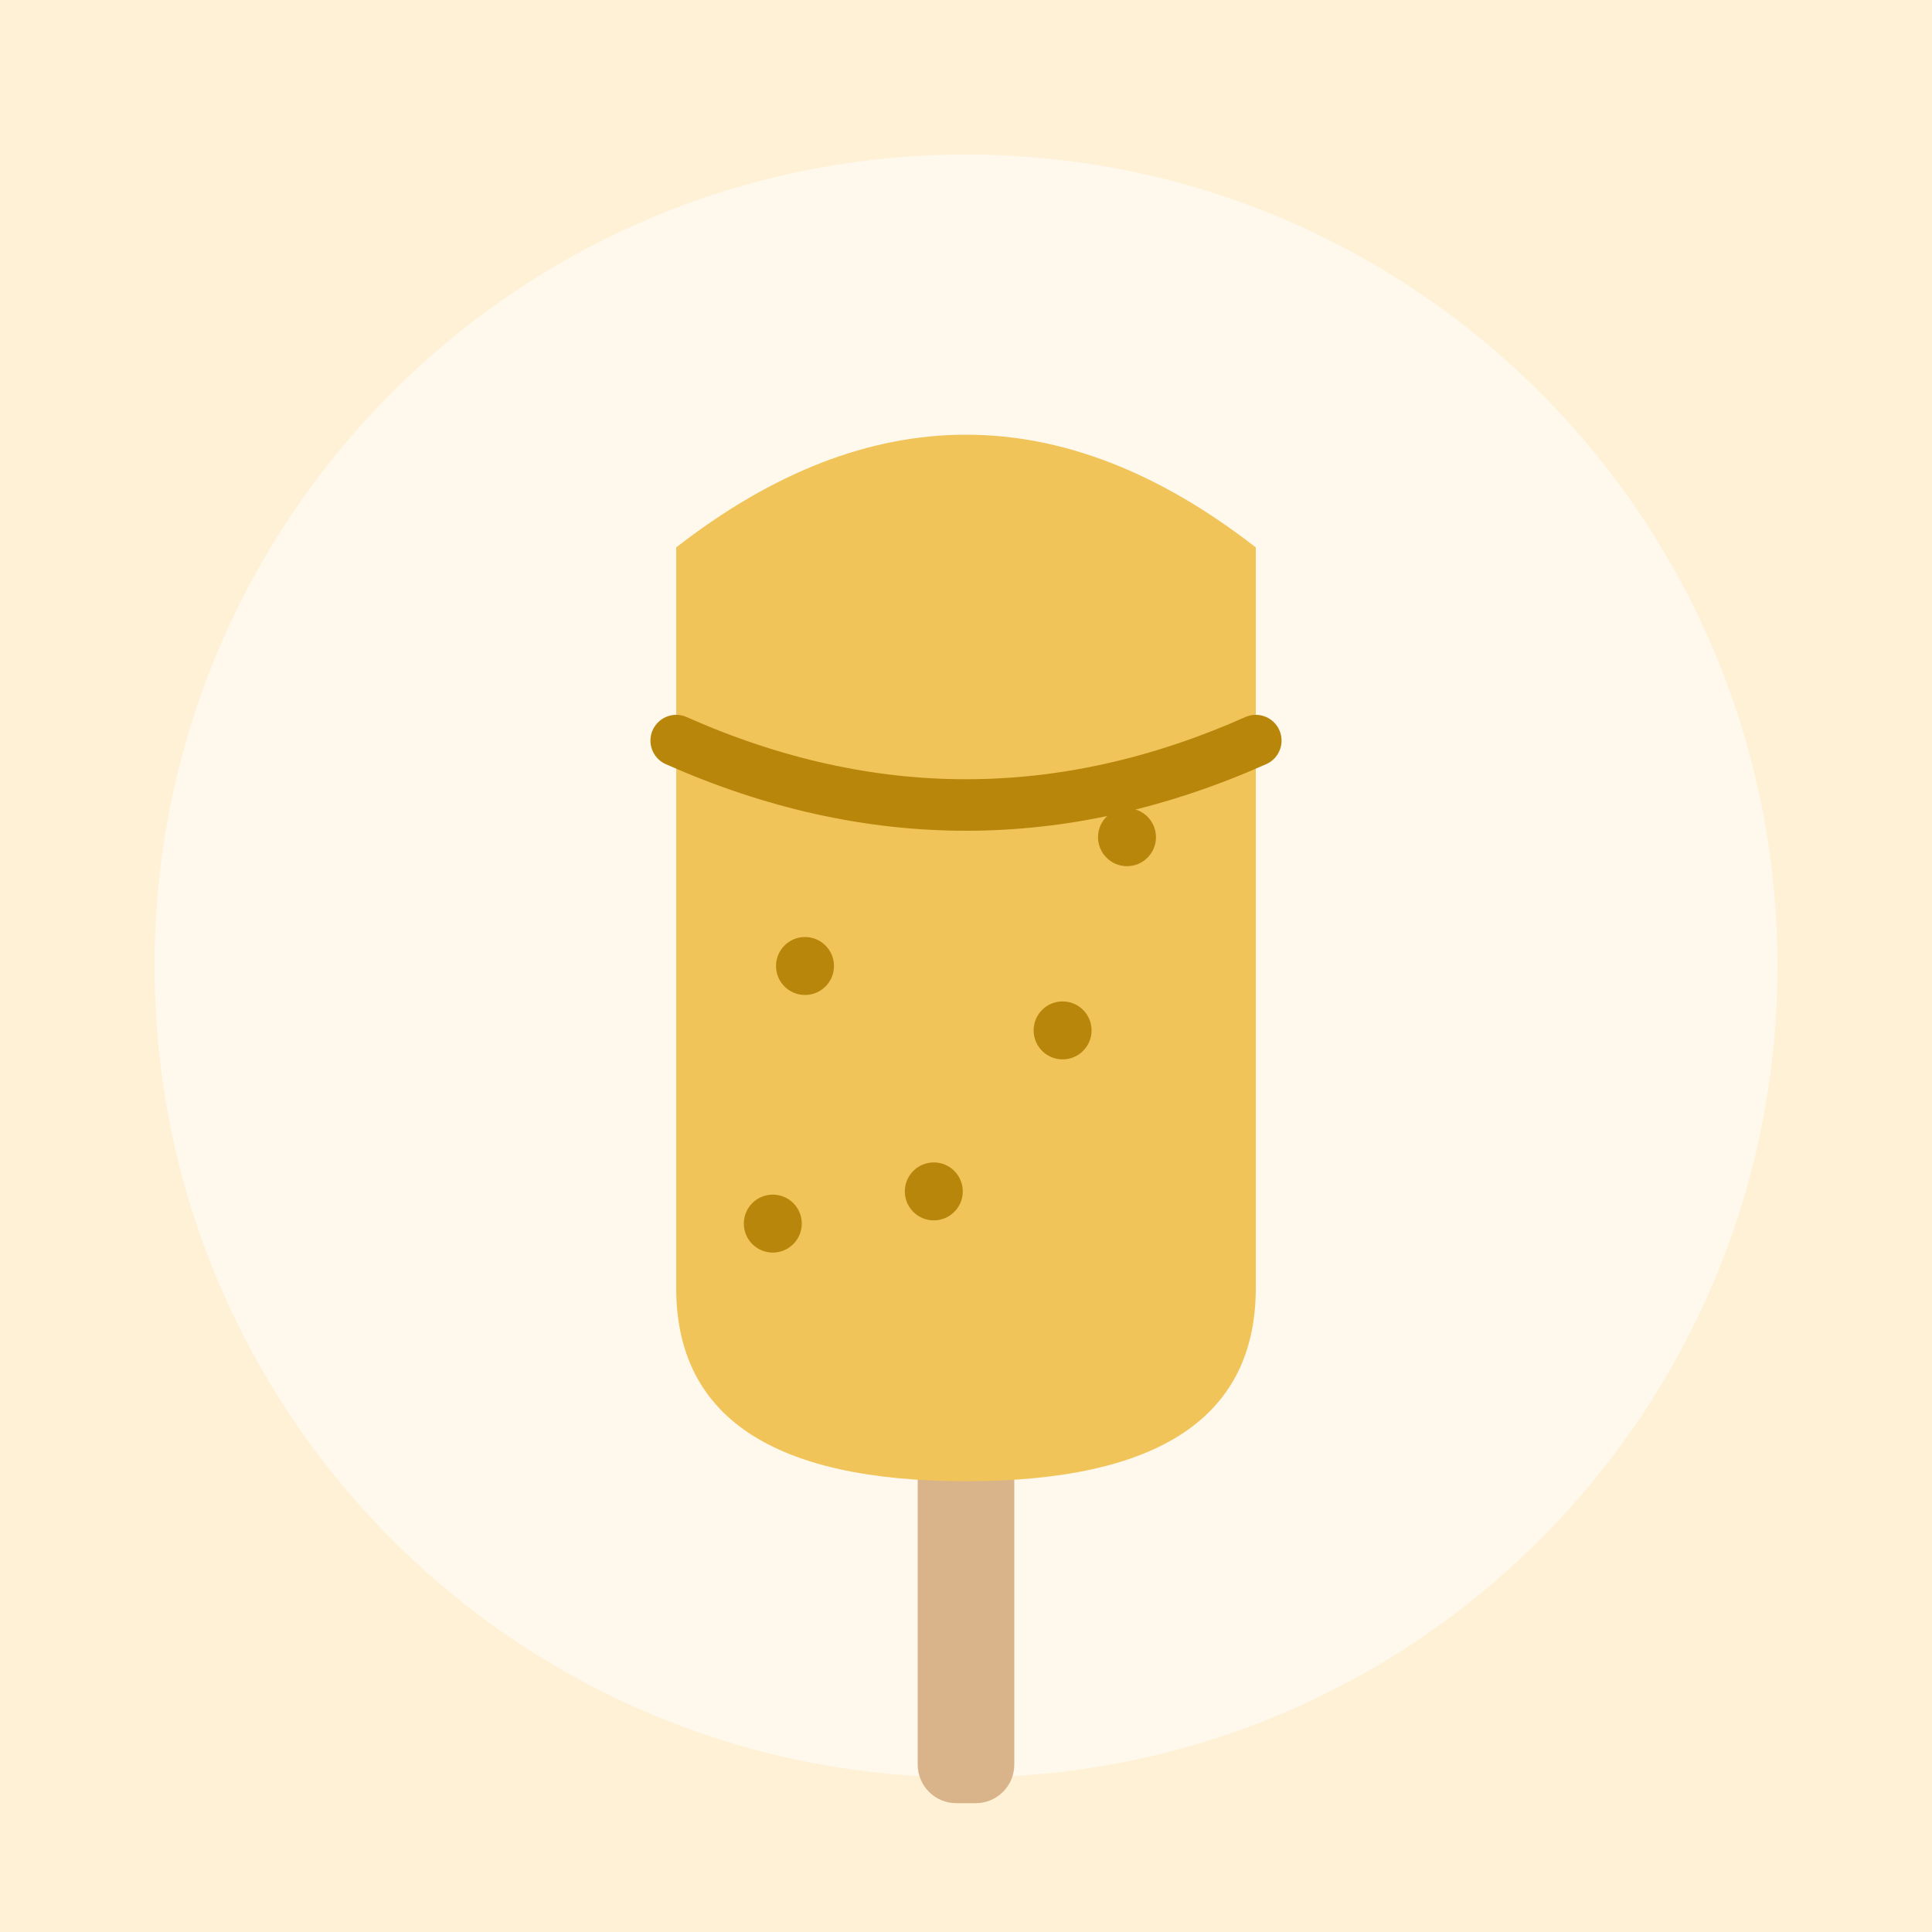
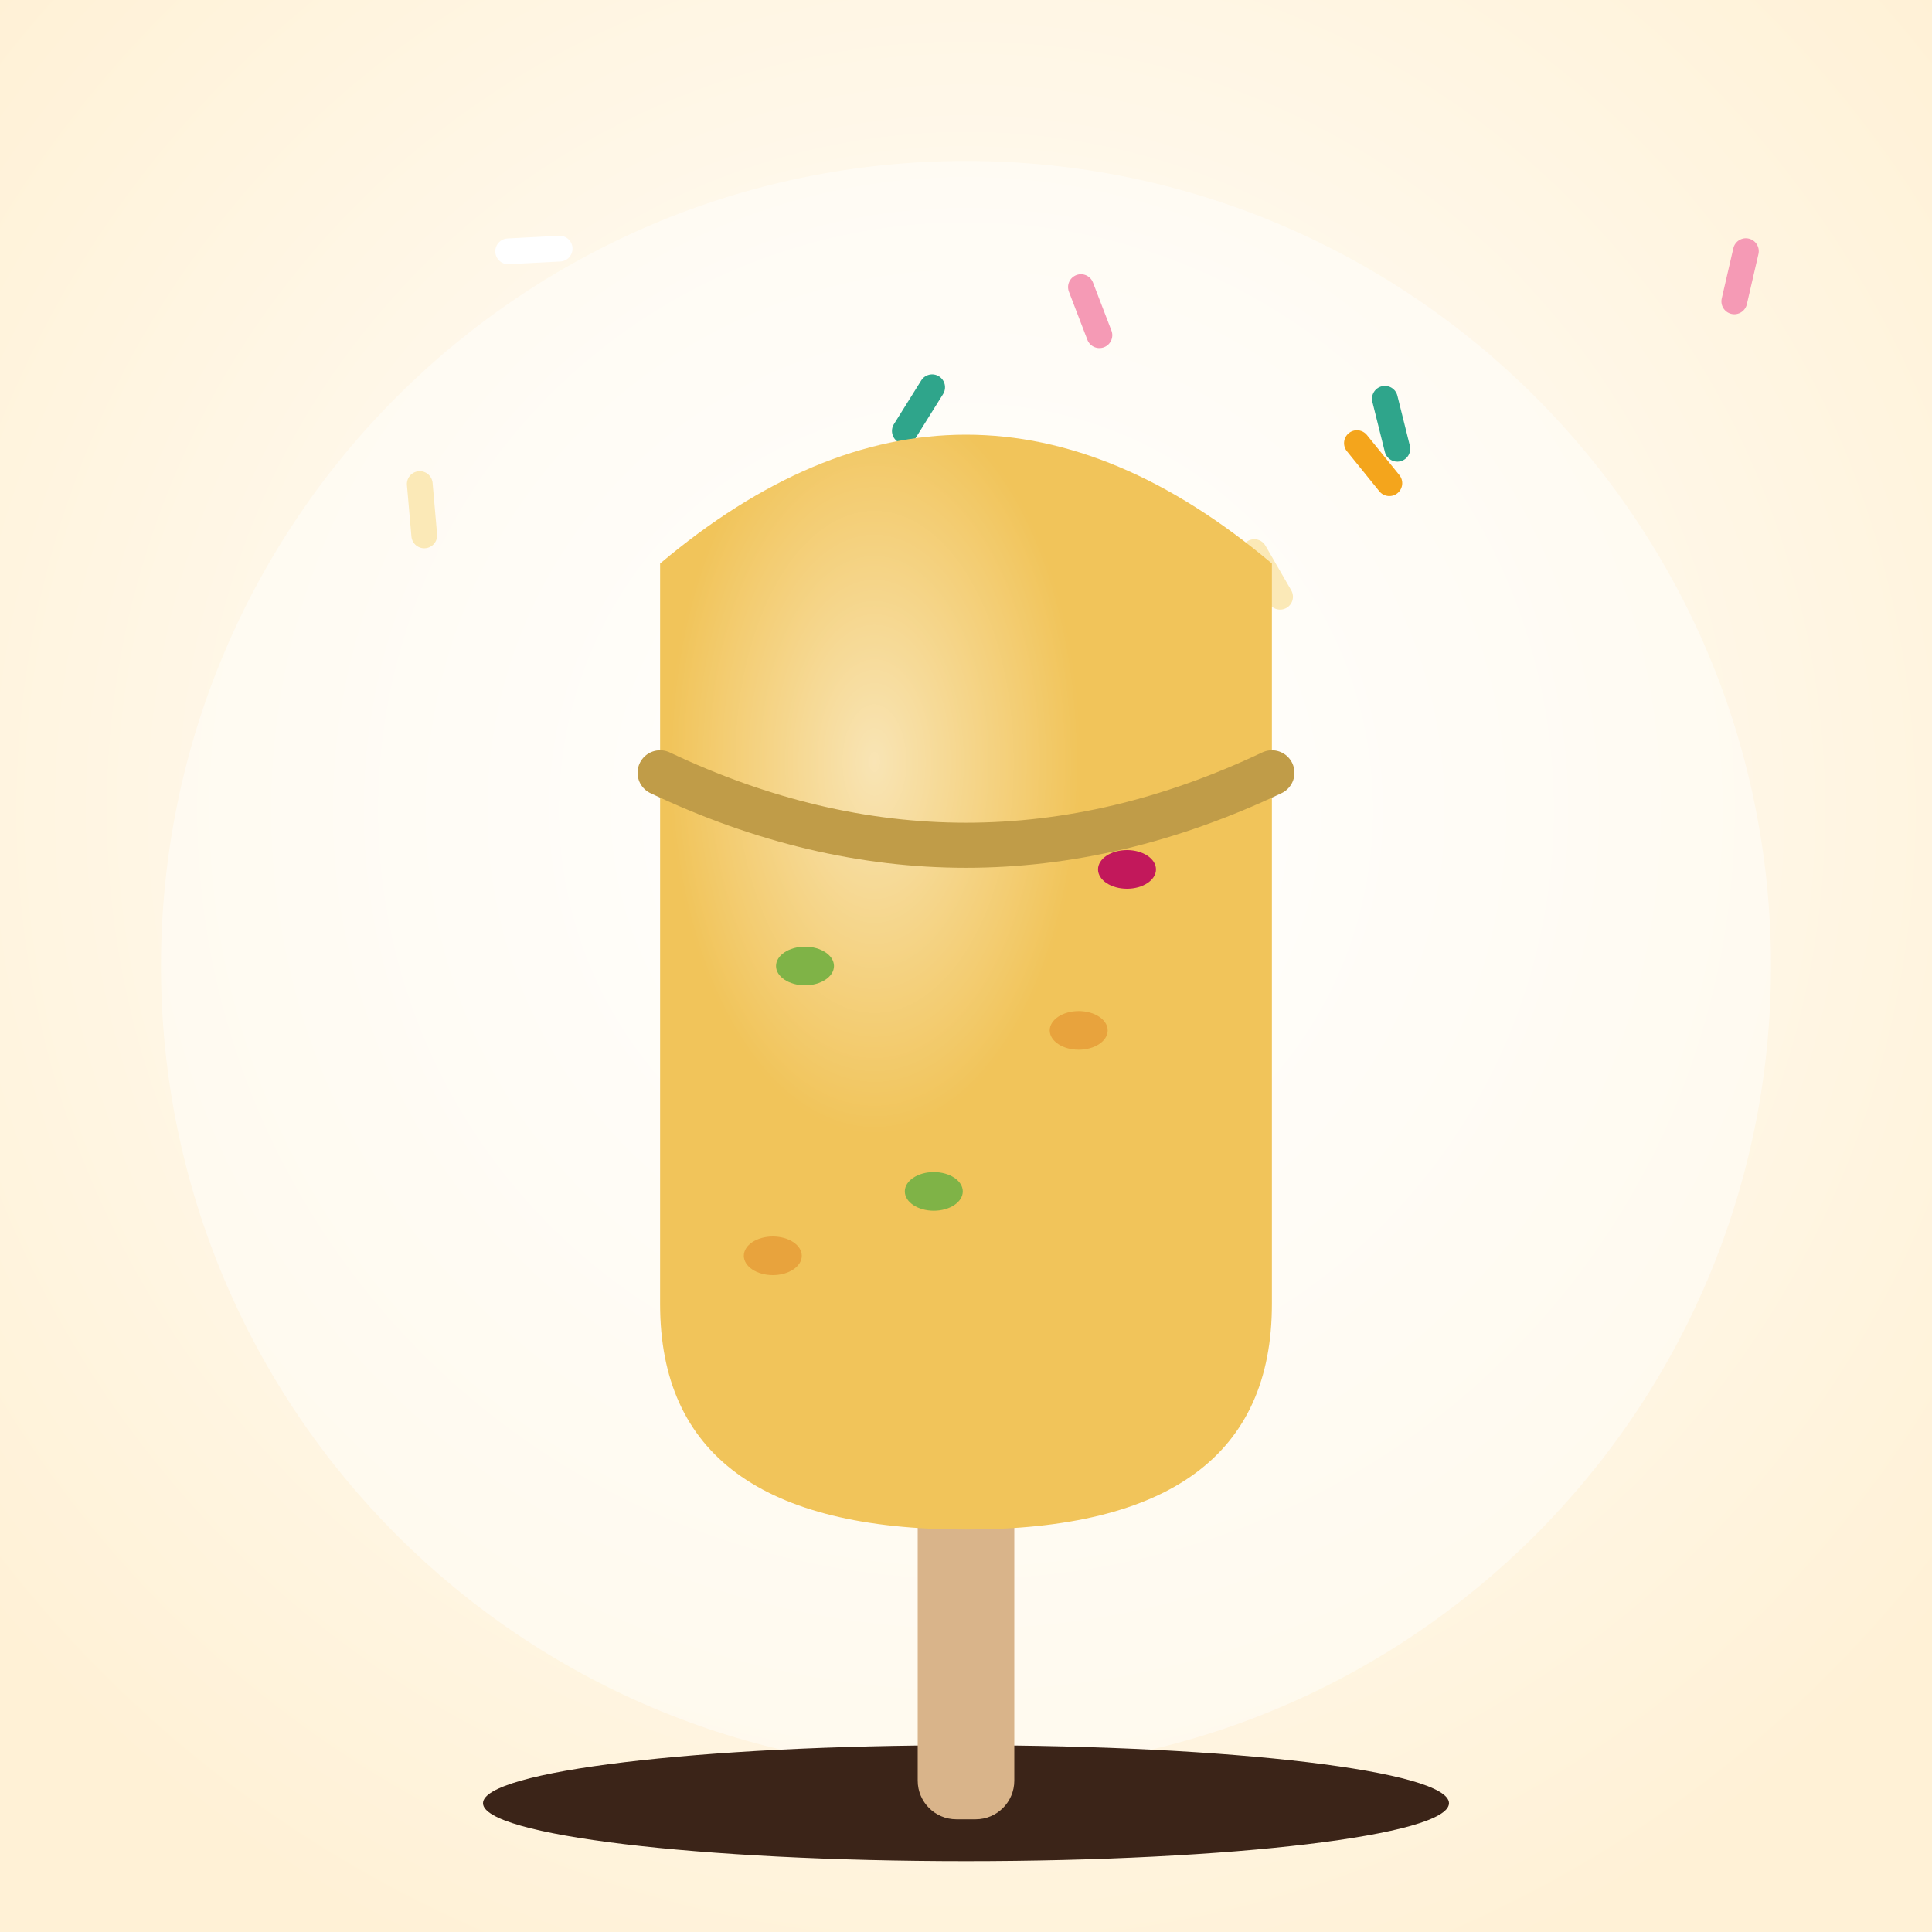
<svg xmlns="http://www.w3.org/2000/svg" viewBox="0 0 600 600" width="600" height="600">
-   <rect width="600" height="600" fill="#fff1d6" />
-   <circle cx="300.0" cy="300.0" r="252.0" fill="#ffffff" opacity="0.55" />
-   <rect x="285" y="440" width="30" height="120" rx="12" fill="#d9b48a" />
-   <path d="M210 170 q90 -70 180 0 v230 q0 60 -90 60 t-90 -60z" fill="#f1c45a" />
-   <path d="M210 230 q90 40 180 0" fill="none" stroke="#b8860b" stroke-width="16" stroke-linecap="round" />
-   <circle cx="250" cy="300" r="9" fill="#b8860b" />
-   <circle cx="330" cy="320" r="9" fill="#b8860b" />
-   <circle cx="290" cy="370" r="9" fill="#b8860b" />
-   <circle cx="350" cy="260" r="9" fill="#b8860b" />
-   <circle cx="240" cy="380" r="9" fill="#b8860b" />
+   <style>
+ .float{animation:float 4s ease-in-out infinite;transform-box:fill-box;transform-origin:center}
+ .shadow{animation:shadow 4s ease-in-out infinite;transform-box:fill-box;transform-origin:center}
+ .twinkle{animation:twinkle 2.6s ease-in-out infinite}
+ .fall{animation:fall 7s linear infinite}
+ .drip{animation:drip 3.2s ease-in-out infinite;transform-box:fill-box;transform-origin:top}
+ .glow{animation:glow 5s ease-in-out infinite}
+ @keyframes float{0%,100%{transform:translateY(0) rotate(0)}50%{transform:translateY(-14px) rotate(-1.5deg)}}
+ @keyframes shadow{0%,100%{transform:scale(1);opacity:.28}50%{transform:scale(.86);opacity:.18}}
+ @keyframes twinkle{0%,100%{opacity:.25}50%{opacity:1}}
+ @keyframes fall{0%{transform:translateY(-80px)}100%{transform:translateY(820px)}}
+ @keyframes drip{0%,100%{transform:scaleY(1)}50%{transform:scaleY(1.25)}}
+ @keyframes glow{0%,100%{opacity:.35}50%{opacity:.6}}
+ @media (prefers-reduced-motion:reduce){*{animation:none!important}}
+ </style>
+   <defs>
+     <radialGradient id="bg18" cx="50%" cy="42%" r="65%">
+       <stop offset="0" stop-color="#ffffff" />
+       <stop offset="1" stop-color="#fff1d6" />
+     </radialGradient>
+     <radialGradient id="sh18" cx="35%" cy="30%" r="75%">
+       <stop offset="0" stop-color="#ffffff" stop-opacity=".55" />
+       <stop offset=".45" stop-color="#ffffff" stop-opacity="0" />
+     </radialGradient>
+     <linearGradient id="cone18" x1="0" y1="0" x2="1" y2="1">
+       <stop offset="0" stop-color="#f2c27a" />
+       <stop offset="1" stop-color="#c98a3e" />
+     </linearGradient>
+     <pattern id="waffle18" width="26" height="26" patternUnits="userSpaceOnUse" patternTransform="rotate(45)">
+       <rect width="26" height="26" fill="none" />
+       <path d="M0 0H26M0 0V26" stroke="#b27631" stroke-width="3" opacity=".55" />
+     </pattern>
+   </defs>
+   <rect width="600" height="600" fill="url(#bg18)" />
+   <circle cx="300" cy="300" r="250" fill="#ffffff" opacity=".45" class="glow" />
+   <g class="twinkle" style="animation-delay:0.5s">
+     <rect x="134" y="146" width="24" height="8" rx="4" fill="#fbe9b7" transform="rotate(85 134 146)" />
+   </g>
+   <g class="twinkle" style="animation-delay:1.2s">
+     <rect x="295" y="119" width="24" height="8" rx="4" fill="#2fa58b" transform="rotate(122 295 119)" />
+   </g>
+   <g class="twinkle" style="animation-delay:0.8s">
+     <rect x="178" y="81" width="24" height="8" rx="4" fill="#ffffff" transform="rotate(177 178 81)" />
+   </g>
+   <g class="twinkle" style="animation-delay:0.6s">
+     <rect x="391" y="166" width="24" height="8" rx="4" fill="#fbe9b7" transform="rotate(60 391 166)" />
+   </g>
+   <g class="twinkle" style="animation-delay:2.3s">
+     <rect x="422" y="132" width="24" height="8" rx="4" fill="#f4a51c" transform="rotate(51 422 132)" />
+   </g>
+   <g class="twinkle" style="animation-delay:0.0s">
+     <rect x="433" y="119" width="24" height="8" rx="4" fill="#2fa58b" transform="rotate(76 433 119)" />
+   </g>
+   <g class="twinkle" style="animation-delay:0.9s">
+     <rect x="547" y="75" width="24" height="8" rx="4" fill="#f59ab5" transform="rotate(103 547 75)" />
+   </g>
+   <g class="twinkle" style="animation-delay:1.8s">
+     <rect x="338" y="84" width="24" height="8" rx="4" fill="#f59ab5" transform="rotate(69 338 84)" />
+   </g>
+   <ellipse cx="300" cy="560" rx="150" ry="18" fill="#3b2418" class="shadow" />
+   <g class="float">
+     <rect x="285" y="440" width="30" height="125" rx="12" fill="#d9b48a" />
+     <path d="M205 175 q95 -80 190 0 v230 q0 70 -95 70 t-95 -70z" fill="#f1c45a" />
+     <path d="M205 175 q95 -80 190 0 v230 q0 70 -95 70 t-95 -70z" fill="url(#sh18)" />
+     <path d="M205 240 q95 45 190 0" fill="none" stroke="#c09c48" stroke-width="14" stroke-linecap="round" />
+     <ellipse cx="250" cy="300" rx="9" ry="6" fill="#7fb347" />
+     <ellipse cx="335" cy="320" rx="9" ry="6" fill="#e8a33d" />
+     <ellipse cx="290" cy="370" rx="9" ry="6" fill="#7fb347" />
+     <ellipse cx="350" cy="270" rx="9" ry="6" fill="#c2185b" />
+     <ellipse cx="240" cy="390" rx="9" ry="6" fill="#e8a33d" />
+   </g>
</svg>
